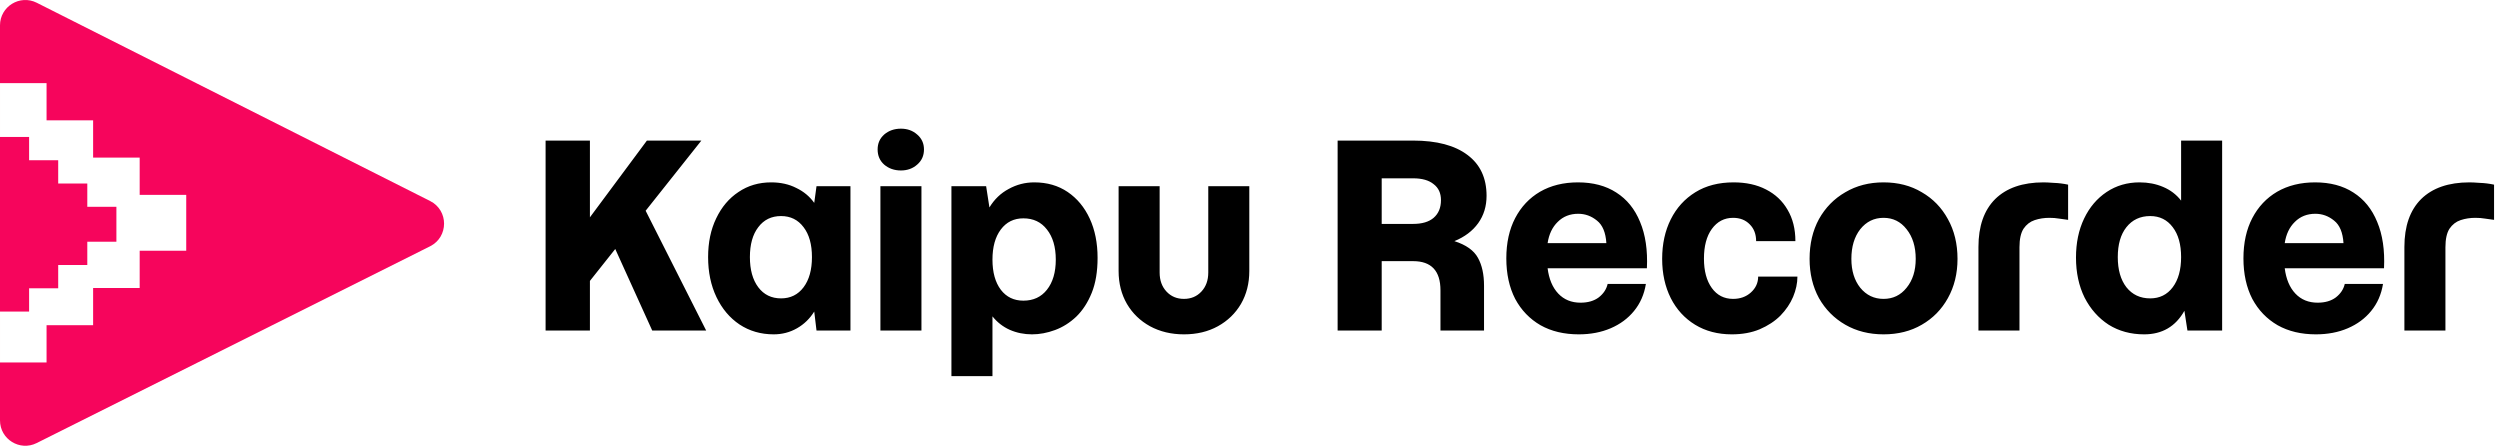
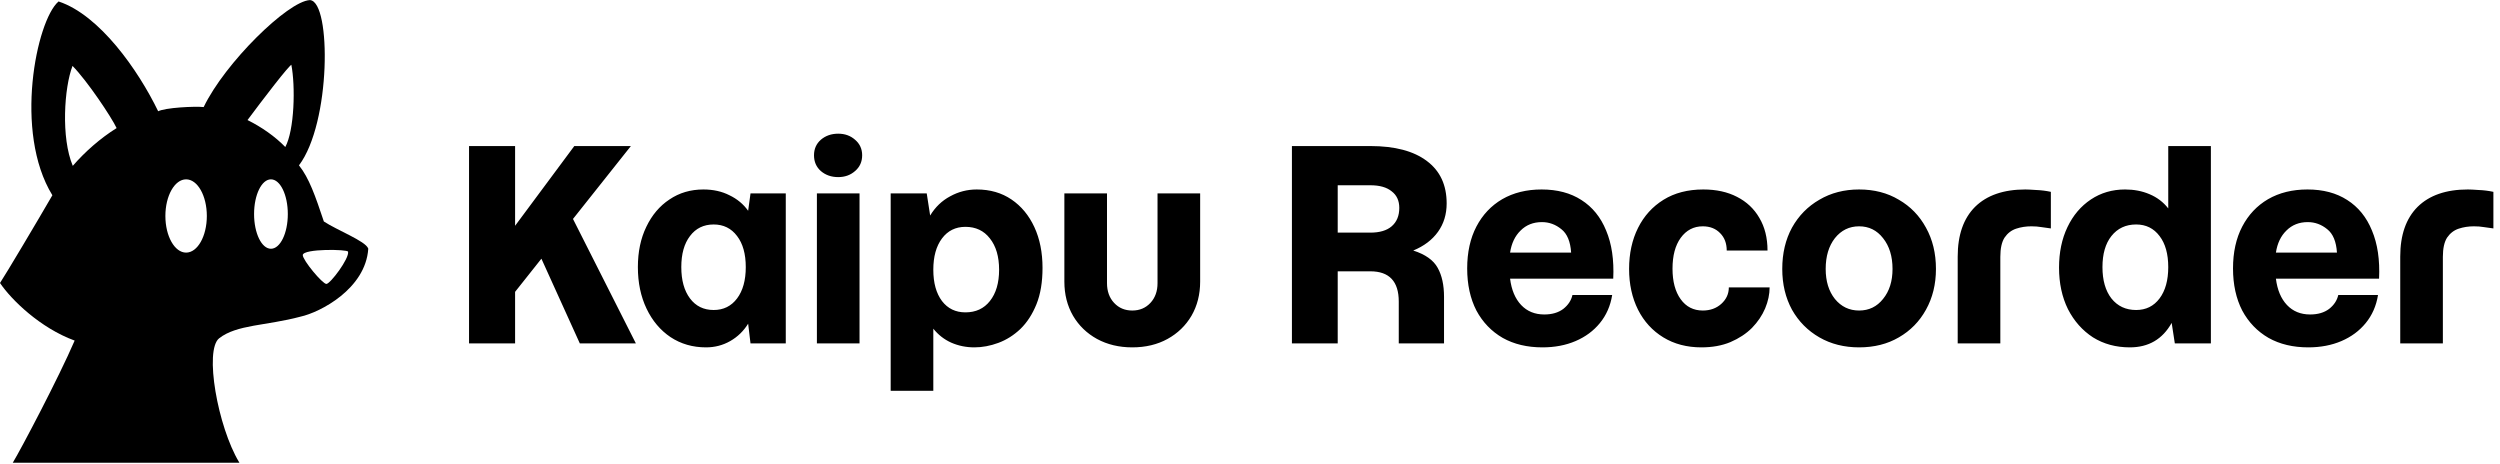
- <svg xmlns="http://www.w3.org/2000/svg" width="1974" height="352" viewBox="0 0 1974 352" fill="none">
-   <path d="M430.8 261V111H465.8V171.6L510.8 111H553.8L509.8 166.4L557.6 261H515L485.8 196.6L465.8 221.8V261H430.8ZM610.919 264C600.785 264 591.785 261.4 583.919 256.2C576.185 251 570.119 243.8 565.719 234.6C561.319 225.4 559.119 214.867 559.119 203C559.119 191.4 561.252 181.2 565.519 172.4C569.785 163.467 575.652 156.533 583.119 151.6C590.585 146.533 599.185 144 608.919 144C616.385 144 622.985 145.467 628.719 148.4C634.585 151.2 639.319 155.133 642.919 160.2L644.719 147H671.519V261H644.719L642.919 246C639.452 251.6 634.919 256 629.319 259.2C623.719 262.4 617.585 264 610.919 264ZM616.719 235.6C624.185 235.6 630.119 232.667 634.519 226.8C638.919 220.933 641.119 213 641.119 203C641.119 193 638.919 185.133 634.519 179.4C630.119 173.533 624.185 170.6 616.719 170.6C609.119 170.6 603.119 173.533 598.719 179.4C594.319 185.133 592.119 193 592.119 203C592.119 213 594.319 220.933 598.719 226.8C603.119 232.667 609.119 235.6 616.719 235.6ZM711.373 134.6C706.173 134.6 701.773 133.067 698.173 130C694.707 126.933 692.973 122.933 692.973 118C692.973 113.2 694.707 109.267 698.173 106.2C701.773 103.133 706.173 101.6 711.373 101.6C716.44 101.6 720.707 103.133 724.173 106.2C727.773 109.267 729.573 113.2 729.573 118C729.573 122.933 727.773 126.933 724.173 130C720.707 133.067 716.44 134.6 711.373 134.6ZM695.173 261V147H727.573V261H695.173ZM751.247 297V147H778.647L781.247 163.8C785.114 157.4 790.18 152.533 796.447 149.2C802.714 145.733 809.447 144 816.647 144C826.78 144 835.58 146.533 843.047 151.6C850.514 156.667 856.314 163.667 860.447 172.6C864.58 181.533 866.647 191.867 866.647 203.6C866.647 214.4 865.114 223.6 862.047 231.2C858.98 238.8 854.914 245.067 849.847 250C844.78 254.8 839.18 258.333 833.047 260.6C826.914 262.867 820.847 264 814.847 264C808.58 264 802.714 262.8 797.247 260.4C791.914 258 787.38 254.467 783.647 249.8V297H751.247ZM808.047 237.4C815.914 237.4 822.114 234.533 826.647 228.8C831.314 222.933 833.647 215 833.647 205C833.647 195 831.314 187.067 826.647 181.2C822.114 175.333 815.914 172.4 808.047 172.4C800.58 172.4 794.647 175.333 790.247 181.2C785.847 187.067 783.647 195 783.647 205C783.647 215 785.847 222.933 790.247 228.8C794.647 234.533 800.58 237.4 808.047 237.4ZM934.85 264C924.85 264 915.917 261.867 908.05 257.6C900.317 253.333 894.25 247.467 889.85 240C885.45 232.4 883.25 223.733 883.25 214V147H915.65V215.2C915.65 221.333 917.45 226.333 921.05 230.2C924.65 234.067 929.25 236 934.85 236C940.45 236 945.05 234.067 948.65 230.2C952.25 226.333 954.05 221.333 954.05 215.2V147H986.45V214C986.45 223.733 984.25 232.4 979.85 240C975.45 247.467 969.383 253.333 961.65 257.6C953.917 261.867 944.983 264 934.85 264ZM1056.19 261V111H1115.79C1134.46 111 1148.79 114.8 1158.79 122.4C1168.79 129.867 1173.79 140.6 1173.79 154.6C1173.79 162.867 1171.59 170.067 1167.19 176.2C1162.79 182.333 1156.52 187.067 1148.39 190.4C1157.59 193.333 1163.79 197.733 1166.99 203.6C1170.19 209.333 1171.79 216.667 1171.79 225.6V261H1137.39V229.2C1137.39 213.867 1130.19 206.2 1115.79 206.2H1090.99V261H1056.19ZM1090.99 176.8H1115.79C1122.86 176.8 1128.26 175.2 1131.99 172C1135.86 168.667 1137.79 164 1137.79 158C1137.79 152.533 1135.86 148.333 1131.99 145.4C1128.26 142.333 1122.86 140.8 1115.79 140.8H1090.99V176.8ZM1246.59 264C1234.99 264 1224.93 261.6 1216.39 256.8C1207.86 251.867 1201.19 244.933 1196.39 236C1191.73 226.933 1189.39 216.267 1189.39 204C1189.39 191.733 1191.73 181.133 1196.39 172.2C1201.06 163.267 1207.59 156.333 1215.99 151.4C1224.53 146.467 1234.53 144 1245.99 144C1257.86 144 1267.93 146.667 1276.19 152C1284.59 157.333 1290.86 165.067 1294.99 175.2C1299.26 185.333 1301.06 197.533 1300.39 211.8H1221.99C1223.06 220.333 1225.86 227 1230.39 231.8C1234.93 236.6 1240.79 239 1247.99 239C1253.86 239 1258.66 237.6 1262.39 234.8C1266.13 231.867 1268.46 228.333 1269.39 224.2H1299.59C1298.26 232.467 1295.13 239.6 1290.19 245.6C1285.39 251.467 1279.26 256 1271.79 259.2C1264.33 262.4 1255.93 264 1246.59 264ZM1246.19 168.8C1239.66 168.8 1234.26 170.933 1229.99 175.2C1225.73 179.333 1223.06 184.933 1221.99 192H1268.39C1267.86 183.6 1265.39 177.667 1260.99 174.2C1256.59 170.6 1251.66 168.8 1246.19 168.8ZM1367.44 264C1356.37 264 1346.71 261.467 1338.44 256.4C1330.17 251.333 1323.77 244.333 1319.24 235.4C1314.71 226.333 1312.44 216 1312.44 204.4C1312.44 192.667 1314.71 182.267 1319.24 173.2C1323.77 164.133 1330.24 157 1338.64 151.8C1347.04 146.6 1357.11 144 1368.84 144C1378.71 144 1387.24 145.867 1394.44 149.6C1401.77 153.333 1407.44 158.667 1411.44 165.6C1415.57 172.533 1417.64 180.8 1417.64 190.4H1386.64C1386.64 184.933 1384.97 180.533 1381.64 177.2C1378.31 173.733 1373.91 172 1368.44 172C1361.51 172 1355.91 174.933 1351.64 180.8C1347.51 186.533 1345.44 194.333 1345.44 204.2C1345.44 213.933 1347.51 221.667 1351.64 227.4C1355.77 233.133 1361.37 236 1368.44 236C1374.04 236 1378.71 234.333 1382.44 231C1386.31 227.533 1388.24 223.333 1388.24 218.4H1419.24C1419.24 223.6 1418.11 228.933 1415.84 234.4C1413.57 239.733 1410.24 244.667 1405.84 249.2C1401.44 253.6 1395.97 257.2 1389.44 260C1383.04 262.667 1375.71 264 1367.44 264ZM1487.25 264C1475.91 264 1465.85 261.467 1457.05 256.4C1448.25 251.333 1441.31 244.333 1436.25 235.4C1431.31 226.333 1428.85 216 1428.85 204.4C1428.85 192.533 1431.31 182.067 1436.25 173C1441.31 163.933 1448.25 156.867 1457.05 151.8C1465.85 146.6 1475.91 144 1487.25 144C1498.71 144 1508.78 146.6 1517.45 151.8C1526.25 156.867 1533.11 163.933 1538.05 173C1543.11 182.067 1545.65 192.533 1545.65 204.4C1545.65 216 1543.11 226.333 1538.05 235.4C1533.11 244.333 1526.25 251.333 1517.45 256.4C1508.78 261.467 1498.71 264 1487.25 264ZM1487.25 236C1494.71 236 1500.78 233.067 1505.45 227.2C1510.25 221.333 1512.65 213.733 1512.65 204.4C1512.65 194.8 1510.25 187 1505.45 181C1500.78 175 1494.71 172 1487.25 172C1479.78 172 1473.65 175 1468.85 181C1464.18 187 1461.85 194.8 1461.85 204.4C1461.85 213.733 1464.18 221.333 1468.85 227.2C1473.65 233.067 1479.78 236 1487.25 236ZM1562.18 261V195C1562.18 178.6 1566.58 166 1575.38 157.2C1584.32 148.4 1597.05 144 1613.58 144C1615.32 144 1618.05 144.133 1621.78 144.4C1625.52 144.533 1629.25 145 1632.98 145.8V173.6C1630.45 173.2 1628.05 172.867 1625.78 172.6C1623.52 172.2 1620.98 172 1618.18 172C1614.05 172 1610.18 172.6 1606.58 173.8C1602.98 175 1600.05 177.267 1597.78 180.6C1595.65 183.933 1594.58 188.8 1594.58 195.2V261H1562.18ZM1693 264C1682.46 264 1673.13 261.467 1665 256.4C1657 251.2 1650.66 244.067 1646 235C1641.46 225.8 1639.2 215.267 1639.2 203.4C1639.2 191.8 1641.33 181.533 1645.6 172.6C1649.86 163.667 1655.8 156.667 1663.4 151.6C1671 146.533 1679.66 144 1689.4 144C1696.2 144 1702.4 145.2 1708 147.6C1713.73 150 1718.46 153.6 1722.2 158.4V111H1754.6V261H1727.2L1724.8 245.4C1717.86 257.8 1707.26 264 1693 264ZM1697.8 235.6C1705.26 235.6 1711.2 232.667 1715.6 226.8C1720 220.933 1722.2 213 1722.2 203C1722.2 193 1720 185.133 1715.6 179.4C1711.2 173.533 1705.26 170.6 1697.8 170.6C1689.93 170.6 1683.66 173.533 1679 179.4C1674.46 185.133 1672.2 193 1672.2 203C1672.2 213 1674.46 220.933 1679 226.8C1683.66 232.667 1689.93 235.6 1697.8 235.6ZM1828.62 264C1817.02 264 1806.96 261.6 1798.42 256.8C1789.89 251.867 1783.22 244.933 1778.42 236C1773.76 226.933 1771.42 216.267 1771.42 204C1771.42 191.733 1773.76 181.133 1778.42 172.2C1783.09 163.267 1789.62 156.333 1798.02 151.4C1806.56 146.467 1816.56 144 1828.02 144C1839.89 144 1849.96 146.667 1858.22 152C1866.62 157.333 1872.89 165.067 1877.02 175.2C1881.29 185.333 1883.09 197.533 1882.42 211.8H1804.02C1805.09 220.333 1807.89 227 1812.42 231.8C1816.96 236.6 1822.82 239 1830.02 239C1835.89 239 1840.69 237.6 1844.42 234.8C1848.16 231.867 1850.49 228.333 1851.42 224.2H1881.62C1880.29 232.467 1877.16 239.6 1872.22 245.6C1867.42 251.467 1861.29 256 1853.82 259.2C1846.36 262.4 1837.96 264 1828.62 264ZM1828.22 168.8C1821.69 168.8 1816.29 170.933 1812.02 175.2C1807.76 179.333 1805.09 184.933 1804.02 192H1850.42C1849.89 183.6 1847.42 177.667 1843.02 174.2C1838.62 170.6 1833.69 168.8 1828.22 168.8ZM1898.51 261V195C1898.51 178.6 1902.91 166 1911.71 157.2C1920.65 148.4 1933.38 144 1949.91 144C1951.65 144 1954.38 144.133 1958.11 144.4C1961.85 144.533 1965.58 145 1969.31 145.8V173.6C1966.78 173.2 1964.38 172.867 1962.11 172.6C1959.85 172.2 1957.31 172 1954.51 172C1950.38 172 1946.51 172.6 1942.91 173.8C1939.31 175 1936.38 177.267 1934.11 180.6C1931.98 183.933 1930.91 188.8 1930.91 195.2V261H1898.51Z" fill="black" />
-   <path d="M0 20.026C0 5.13 15.7 -4.538 29.002 2.166L339.639 158.729C354.329 166.133 354.296 187.118 339.584 194.477L28.947 349.845C15.649 356.496 0 346.827 0 331.958V20.026ZM0.003 65.616V286.21H36.765V256.798H73.526V227.385H110.287V197.973H147.049V153.854H110.287V124.441H73.526V95.028H36.765V65.616H0.003Z" fill="#F6055C" />
-   <path d="M22.979 126.523H45.955V144.906H68.931V163.289H91.907V190.863H68.931V209.246H45.955V227.629H22.979V246.012H0.003V108.141H22.979V126.523Z" fill="#F6055C" />
+ <svg xmlns="http://www.w3.org/2000/svg" width="1900" height="352" viewBox="0 0 1900 352" fill="none">
+   <g transform="scale(0.67304)">
+     <path d="M350.084 0.084C353.267 0.381 355.94 2.939 358.132 7.004C360.335 11.09 362.124 16.827 363.489 23.754C366.221 37.617 367.275 56.369 366.458 76.532C365.64 96.698 362.949 118.299 358.178 137.863C353.449 157.249 346.664 174.675 337.605 186.719C348.94 200.913 356.005 221.02 365.696 250.089C373.024 254.945 384.727 260.463 395.036 265.821C400.209 268.509 405.027 271.157 408.727 273.649C410.576 274.895 412.159 276.11 413.37 277.281C414.574 278.445 415.449 279.602 415.827 280.735L415.858 280.828L415.852 280.926C414.315 303.542 400.731 321.484 384.792 334.364C368.865 347.234 350.519 355.104 339.28 357.576C319.933 362.753 301.921 364.953 286.31 367.81C270.665 370.673 257.439 374.196 247.475 381.981C245.41 383.594 243.793 386.334 242.619 390.048C241.448 393.756 240.733 398.385 240.437 403.709C239.844 414.358 240.928 427.722 243.306 441.92C248.062 470.325 257.981 501.962 269.911 521.755L270.367 522.513H14.411L14.871 521.754C23.535 507.458 66.225 426.621 84.299 384.593C45.214 370.308 12.701 338.314 0.188 319.818L0 319.54L0.187 319.26C6.255 310.157 42.203 249.794 59.141 220.483C37.15 184.718 32.697 135.464 36.773 92.52C38.818 70.988 43.008 51.017 48.226 35.091C50.834 27.129 53.703 20.17 56.691 14.53C59.677 8.897 62.798 4.549 65.927 1.837L66.143 1.651L66.412 1.741C89.403 9.404 111.792 28.675 131.272 51.901C150.634 74.985 167.164 102.032 178.602 125.63C180.671 124.605 184.121 123.757 188.244 123.065C192.723 122.313 198.072 121.734 203.481 121.325C214.038 120.527 224.886 120.379 229.994 120.884C242.051 95.84 265.808 66.008 289.608 42.275C301.562 30.355 313.54 19.96 324.072 12.472C329.338 8.729 334.251 5.706 338.624 3.583C342.989 1.465 346.855 0.224 350.016 0.083L350.05 0.082L350.084 0.084ZM393.036 284.159C392.465 281.498 342.746 280.566 341.873 287.968C341.873 293.955 364.188 320.626 368.543 320.626C372.897 320.626 394.669 291.779 393.036 284.159ZM210.156 202.515C197.23 202.515 186.751 221.035 186.751 243.881C186.751 266.727 197.23 285.248 210.156 285.248C223.082 285.247 233.561 266.727 233.561 243.881C233.561 221.036 223.082 202.516 210.156 202.515ZM305.951 202.515C295.43 202.515 286.901 220.06 286.901 241.704C286.901 263.347 295.43 280.893 305.951 280.893C316.472 280.893 325.002 263.347 325.002 241.704C325.002 220.06 316.472 202.515 305.951 202.515ZM81.888 74.418C77.171 86.668 73.892 106.904 73.467 128.075C73.04 149.334 75.491 171.446 82.184 187.287C96.064 171.293 113.387 156.046 131.681 144.631C128.799 138.499 120.54 125.204 110.887 111.291C101.234 97.377 90.229 82.905 81.888 74.418ZM328.902 73.161C328.57 73.409 328.121 73.815 327.562 74.373C326.449 75.485 324.95 77.154 323.152 79.26C319.559 83.47 314.802 89.393 309.609 96.019C299.38 109.073 287.476 124.838 279.493 135.565C295.48 143.505 310.62 154.1 322.165 166.014C324.694 161.294 326.686 154.767 328.175 147.221C329.725 139.364 330.727 130.433 331.236 121.351C332.239 103.47 331.33 85.047 328.979 73.107C328.955 73.124 328.928 73.141 328.902 73.161Z" fill="black" />
+   </g>
+   <g transform="translate(-74.33 0)">
+     <path d="M430.8 261V111H465.8V171.6L510.8 111H553.8L509.8 166.4L557.6 261H515L485.8 196.6L465.8 221.8V261H430.8ZM610.919 264C600.785 264 591.785 261.4 583.919 256.2C576.185 251 570.119 243.8 565.719 234.6C561.319 225.4 559.119 214.867 559.119 203C559.119 191.4 561.252 181.2 565.519 172.4C569.785 163.467 575.652 156.533 583.119 151.6C590.585 146.533 599.185 144 608.919 144C616.385 144 622.985 145.467 628.719 148.4C634.585 151.2 639.319 155.133 642.919 160.2L644.719 147H671.519V261H644.719L642.919 246C639.452 251.6 634.919 256 629.319 259.2C623.719 262.4 617.585 264 610.919 264ZM616.719 235.6C624.185 235.6 630.119 232.667 634.519 226.8C638.919 220.933 641.119 213 641.119 203C641.119 193 638.919 185.133 634.519 179.4C630.119 173.533 624.185 170.6 616.719 170.6C609.119 170.6 603.119 173.533 598.719 179.4C594.319 185.133 592.119 193 592.119 203C592.119 213 594.319 220.933 598.719 226.8C603.119 232.667 609.119 235.6 616.719 235.6ZM711.373 134.6C706.173 134.6 701.773 133.067 698.173 130C694.707 126.933 692.973 122.933 692.973 118C692.973 113.2 694.707 109.267 698.173 106.2C701.773 103.133 706.173 101.6 711.373 101.6C716.44 101.6 720.707 103.133 724.173 106.2C727.773 109.267 729.573 113.2 729.573 118C729.573 122.933 727.773 126.933 724.173 130C720.707 133.067 716.44 134.6 711.373 134.6ZM695.173 261V147H727.573V261H695.173ZM751.247 297V147H778.647L781.247 163.8C785.114 157.4 790.18 152.533 796.447 149.2C802.714 145.733 809.447 144 816.647 144C826.78 144 835.58 146.533 843.047 151.6C850.514 156.667 856.314 163.667 860.447 172.6C864.58 181.533 866.647 191.867 866.647 203.6C866.647 214.4 865.114 223.6 862.047 231.2C858.98 238.8 854.914 245.067 849.847 250C844.78 254.8 839.18 258.333 833.047 260.6C826.914 262.867 820.847 264 814.847 264C808.58 264 802.714 262.8 797.247 260.4C791.914 258 787.38 254.467 783.647 249.8V297H751.247ZM808.047 237.4C815.914 237.4 822.114 234.533 826.647 228.8C831.314 222.933 833.647 215 833.647 205C833.647 195 831.314 187.067 826.647 181.2C822.114 175.333 815.914 172.4 808.047 172.4C800.58 172.4 794.647 175.333 790.247 181.2C785.847 187.067 783.647 195 783.647 205C783.647 215 785.847 222.933 790.247 228.8C794.647 234.533 800.58 237.4 808.047 237.4ZM934.85 264C924.85 264 915.917 261.867 908.05 257.6C900.317 253.333 894.25 247.467 889.85 240C885.45 232.4 883.25 223.733 883.25 214V147H915.65V215.2C915.65 221.333 917.45 226.333 921.05 230.2C924.65 234.067 929.25 236 934.85 236C940.45 236 945.05 234.067 948.65 230.2C952.25 226.333 954.05 221.333 954.05 215.2V147H986.45V214C986.45 223.733 984.25 232.4 979.85 240C975.45 247.467 969.383 253.333 961.65 257.6C953.917 261.867 944.983 264 934.85 264ZM1056.19 261V111H1115.79C1134.46 111 1148.79 114.8 1158.79 122.4C1168.79 129.867 1173.79 140.6 1173.79 154.6C1173.79 162.867 1171.59 170.067 1167.19 176.2C1162.79 182.333 1156.52 187.067 1148.39 190.4C1157.59 193.333 1163.79 197.733 1166.99 203.6C1170.19 209.333 1171.79 216.667 1171.79 225.6V261H1137.39V229.2C1137.39 213.867 1130.19 206.2 1115.79 206.2H1090.99V261H1056.19ZM1090.99 176.8H1115.79C1122.86 176.8 1128.26 175.2 1131.99 172C1135.86 168.667 1137.79 164 1137.79 158C1137.79 152.533 1135.86 148.333 1131.99 145.4C1128.26 142.333 1122.86 140.8 1115.79 140.8H1090.99V176.8ZM1246.59 264C1234.99 264 1224.93 261.6 1216.39 256.8C1207.86 251.867 1201.19 244.933 1196.39 236C1191.73 226.933 1189.39 216.267 1189.39 204C1189.39 191.733 1191.73 181.133 1196.39 172.2C1201.06 163.267 1207.59 156.333 1215.99 151.4C1224.53 146.467 1234.53 144 1245.99 144C1257.86 144 1267.93 146.667 1276.19 152C1284.59 157.333 1290.86 165.067 1294.99 175.2C1299.26 185.333 1301.06 197.533 1300.39 211.8H1221.99C1223.06 220.333 1225.86 227 1230.39 231.8C1234.93 236.6 1240.79 239 1247.99 239C1253.86 239 1258.66 237.6 1262.39 234.8C1266.13 231.867 1268.46 228.333 1269.39 224.2H1299.59C1298.26 232.467 1295.13 239.6 1290.19 245.6C1285.39 251.467 1279.26 256 1271.79 259.2C1264.33 262.4 1255.93 264 1246.59 264ZM1246.19 168.8C1239.66 168.8 1234.26 170.933 1229.99 175.2C1225.73 179.333 1223.06 184.933 1221.99 192H1268.39C1267.86 183.6 1265.39 177.667 1260.99 174.2C1256.59 170.6 1251.66 168.8 1246.19 168.8ZM1367.44 264C1356.37 264 1346.71 261.467 1338.44 256.4C1330.17 251.333 1323.77 244.333 1319.24 235.4C1314.71 226.333 1312.44 216 1312.44 204.4C1312.44 192.667 1314.71 182.267 1319.24 173.2C1323.77 164.133 1330.24 157 1338.64 151.8C1347.04 146.6 1357.11 144 1368.84 144C1378.71 144 1387.24 145.867 1394.44 149.6C1401.77 153.333 1407.44 158.667 1411.44 165.6C1415.57 172.533 1417.64 180.8 1417.64 190.4H1386.64C1386.64 184.933 1384.97 180.533 1381.64 177.2C1378.31 173.733 1373.91 172 1368.44 172C1361.51 172 1355.91 174.933 1351.64 180.8C1347.51 186.533 1345.44 194.333 1345.44 204.2C1345.44 213.933 1347.51 221.667 1351.64 227.4C1355.77 233.133 1361.37 236 1368.44 236C1374.04 236 1378.71 234.333 1382.44 231C1386.31 227.533 1388.24 223.333 1388.24 218.4H1419.24C1419.24 223.6 1418.11 228.933 1415.84 234.4C1413.57 239.733 1410.24 244.667 1405.84 249.2C1401.44 253.6 1395.97 257.2 1389.44 260C1383.04 262.667 1375.71 264 1367.44 264ZM1487.25 264C1475.91 264 1465.85 261.467 1457.05 256.4C1448.25 251.333 1441.31 244.333 1436.25 235.4C1431.31 226.333 1428.85 216 1428.85 204.4C1428.85 192.533 1431.31 182.067 1436.25 173C1441.31 163.933 1448.25 156.867 1457.05 151.8C1465.85 146.6 1475.91 144 1487.25 144C1498.71 144 1508.78 146.6 1517.45 151.8C1526.25 156.867 1533.11 163.933 1538.05 173C1543.11 182.067 1545.65 192.533 1545.65 204.4C1545.65 216 1543.11 226.333 1538.05 235.4C1533.11 244.333 1526.25 251.333 1517.45 256.4C1508.78 261.467 1498.71 264 1487.25 264ZM1487.25 236C1494.71 236 1500.78 233.067 1505.45 227.2C1510.25 221.333 1512.65 213.733 1512.65 204.4C1512.65 194.8 1510.25 187 1505.45 181C1500.78 175 1494.71 172 1487.25 172C1479.78 172 1473.65 175 1468.85 181C1464.18 187 1461.85 194.8 1461.85 204.4C1461.85 213.733 1464.18 221.333 1468.85 227.2C1473.65 233.067 1479.78 236 1487.25 236ZM1562.18 261V195C1562.18 178.6 1566.58 166 1575.38 157.2C1584.32 148.4 1597.05 144 1613.58 144C1615.32 144 1618.05 144.133 1621.78 144.4C1625.52 144.533 1629.25 145 1632.98 145.8V173.6C1630.45 173.2 1628.05 172.867 1625.78 172.6C1623.52 172.2 1620.98 172 1618.18 172C1614.05 172 1610.18 172.6 1606.58 173.8C1602.98 175 1600.05 177.267 1597.78 180.6C1595.65 183.933 1594.58 188.8 1594.58 195.2V261H1562.18ZM1693 264C1682.46 264 1673.13 261.467 1665 256.4C1657 251.2 1650.66 244.067 1646 235C1641.46 225.8 1639.2 215.267 1639.2 203.4C1639.2 191.8 1641.33 181.533 1645.6 172.6C1649.86 163.667 1655.8 156.667 1663.4 151.6C1671 146.533 1679.66 144 1689.4 144C1696.2 144 1702.4 145.2 1708 147.6C1713.73 150 1718.46 153.6 1722.2 158.4V111H1754.6V261H1727.2L1724.8 245.4C1717.86 257.8 1707.26 264 1693 264ZM1697.8 235.6C1705.26 235.6 1711.2 232.667 1715.6 226.8C1720 220.933 1722.2 213 1722.2 203C1722.2 193 1720 185.133 1715.6 179.4C1711.2 173.533 1705.26 170.6 1697.8 170.6C1689.93 170.6 1683.66 173.533 1679 179.4C1674.46 185.133 1672.2 193 1672.2 203C1672.2 213 1674.46 220.933 1679 226.8C1683.66 232.667 1689.93 235.6 1697.8 235.6ZM1828.62 264C1817.02 264 1806.96 261.6 1798.42 256.8C1789.89 251.867 1783.22 244.933 1778.42 236C1773.76 226.933 1771.42 216.267 1771.42 204C1771.42 191.733 1773.76 181.133 1778.42 172.2C1783.09 163.267 1789.62 156.333 1798.02 151.4C1806.56 146.467 1816.56 144 1828.02 144C1839.89 144 1849.96 146.667 1858.22 152C1866.62 157.333 1872.89 165.067 1877.02 175.2C1881.29 185.333 1883.09 197.533 1882.42 211.8H1804.02C1805.09 220.333 1807.89 227 1812.42 231.8C1816.96 236.6 1822.82 239 1830.02 239C1835.89 239 1840.69 237.6 1844.42 234.8C1848.16 231.867 1850.49 228.333 1851.42 224.2H1881.62C1880.29 232.467 1877.16 239.6 1872.22 245.6C1867.42 251.467 1861.29 256 1853.82 259.2C1846.36 262.4 1837.96 264 1828.62 264ZM1828.22 168.8C1821.69 168.8 1816.29 170.933 1812.02 175.2C1807.76 179.333 1805.09 184.933 1804.02 192H1850.42C1849.89 183.6 1847.42 177.667 1843.02 174.2C1838.62 170.6 1833.69 168.8 1828.22 168.8ZM1898.51 261V195C1898.51 178.6 1902.91 166 1911.71 157.2C1920.65 148.4 1933.38 144 1949.91 144C1951.65 144 1954.38 144.133 1958.11 144.4C1961.85 144.533 1965.58 145 1969.31 145.8V173.6C1966.78 173.2 1964.38 172.867 1962.11 172.6C1959.85 172.2 1957.31 172 1954.51 172C1950.38 172 1946.51 172.6 1942.91 173.8C1939.31 175 1936.38 177.267 1934.11 180.6C1931.98 183.933 1930.91 188.8 1930.91 195.2V261H1898.51Z" fill="black" />
+   </g>
</svg>
